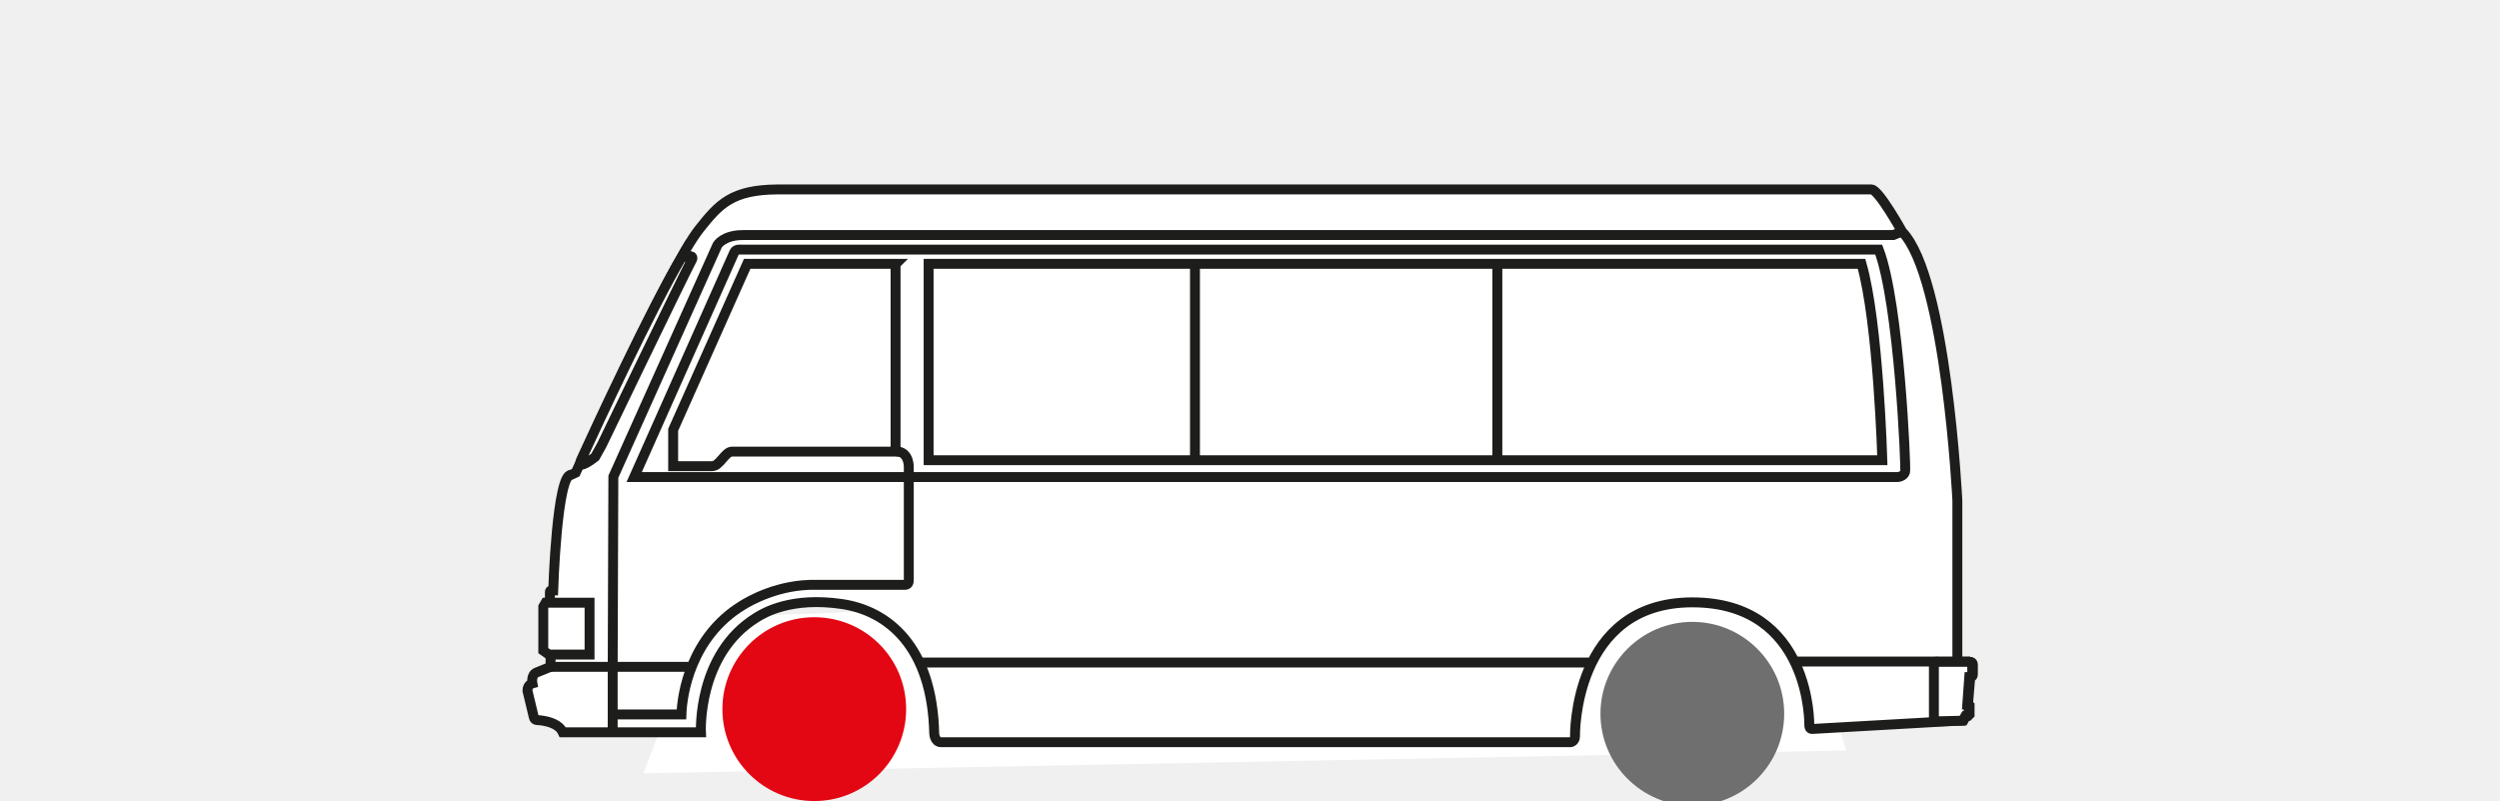
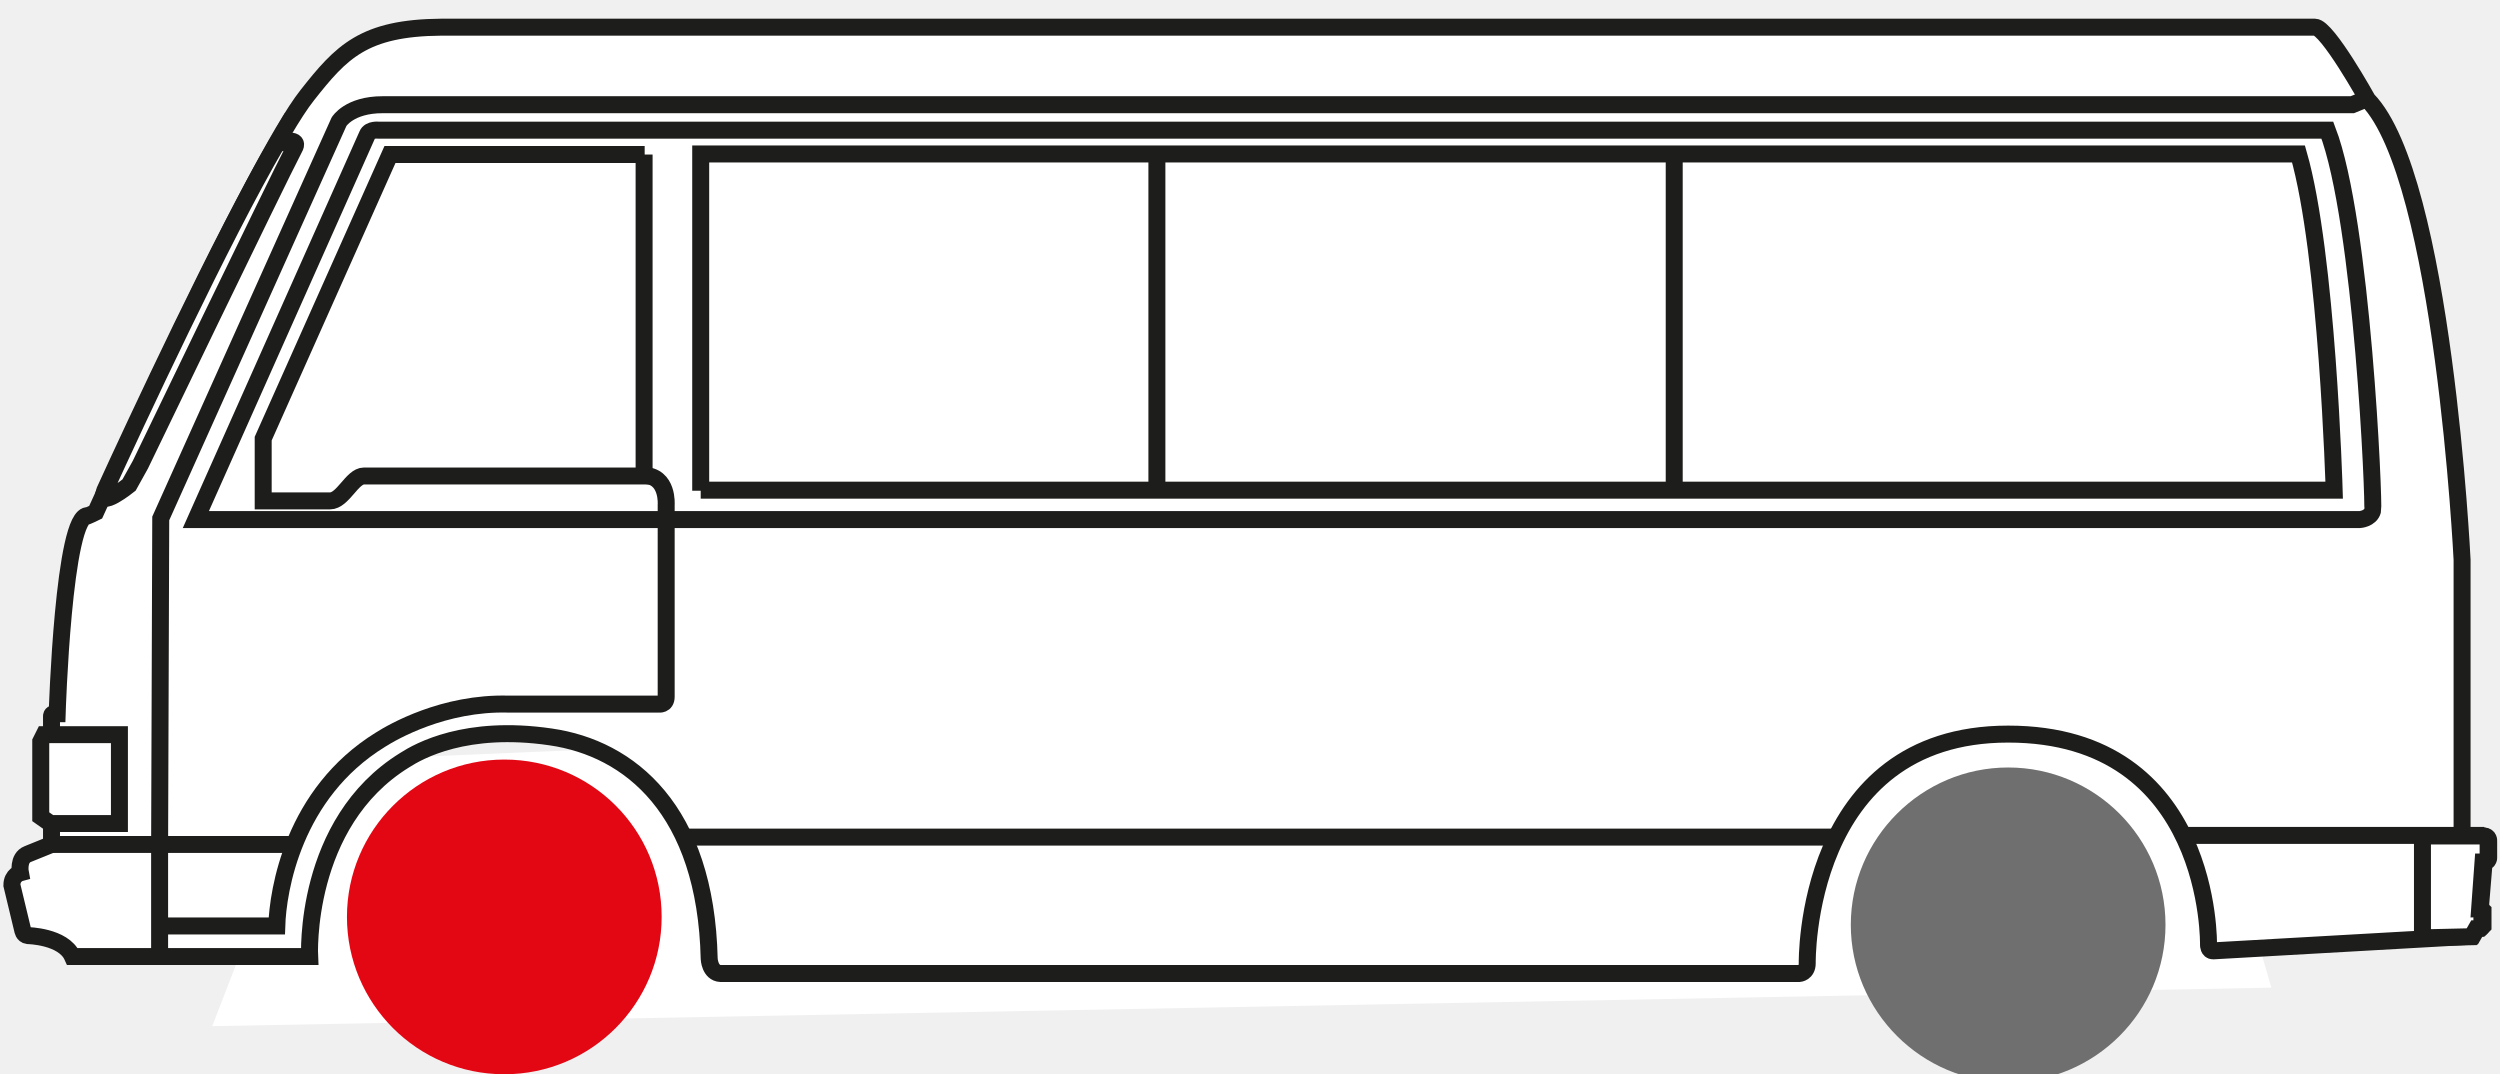
- <svg xmlns="http://www.w3.org/2000/svg" id="Capa_1" width="75.62" height="24.22" viewBox="0 0 75.62 24.22">
+ <svg xmlns="http://www.w3.org/2000/svg" id="Capa_1" width="44.17" height="18.97" viewBox="0 0 44.17 18.97">
  <defs>
-     <style>.cls-1{fill:#e30613;}.cls-1,.cls-2,.cls-3{stroke-width:0px;}.cls-2{fill:#706f6f;}.cls-3{fill:#fff;}.cls-4{fill:none;stroke:#1d1d1b;stroke-width:.3px;}</style>
+     <style>.cls-1{fill:none;stroke:#1d1d1b;stroke-width:.3px;}.cls-2{fill:#e30613;}.cls-2,.cls-3,.cls-4{stroke-width:0px;}.cls-3{fill:#706f6f;}.cls-4{fill:#fff;}</style>
  </defs>
-   <line class="cls-4" x1="20.91" y1="21.73" x2="55.73" y2="21.73" />
-   <polygon class="cls-3" points="55.86 22.7 54.73 18.82 49.23 17.51 21.29 18.7 19.47 23.39 55.86 22.7" />
-   <path class="cls-3" d="M16.64,18.21v-.31s0-.04.04-.04h.06s.11-3.56.55-3.5c0,0,.07-.03.13-.06,0,0,2.81-6.2,3.74-7.37.6-.76.99-1.19,2.37-1.2h33.1c.22,0,.93,1.28.93,1.28,1.34,1.38,1.67,8.13,1.67,8.13v4.88h.38c.1,0,.09.09.09.09v.28s.01.09-.08.09l-.06.73v.09s.04.04.04.04v.27s-.04.04-.04.04h-.06l-.08.14-4.59.26c-.08,0-.08-.1-.08-.1,0,0,.08-3.73-3.54-3.73s-3.55,4.05-3.55,4.05c0,.17-.14.18-.14.18h-19.05c-.19-.01-.2-.26-.2-.26-.06-2.64-1.41-3.72-2.8-3.92-1.5-.22-2.33.25-2.58.41-1.8,1.11-1.68,3.47-1.68,3.47h-4.18c-.16-.36-.79-.37-.79-.37-.08-.01-.09-.1-.09-.1l-.19-.79c0-.18.15-.22.15-.22,0,0-.05-.26.13-.33l.42-.17v-.41" />
-   <path class="cls-4" d="M16.64,18.21v-.31s0-.04.04-.04h.06s.11-3.56.55-3.5c0,0,.07-.03.13-.06,0,0,2.81-6.2,3.74-7.37.6-.76.99-1.19,2.37-1.2h33.1c.22,0,.93,1.28.93,1.28,1.34,1.38,1.67,8.13,1.67,8.13v4.88h.38c.1,0,.09.09.09.09v.28s.01.09-.08.09l-.06.73v.09s.04.04.04.04v.27s-.04.04-.04.04h-.06l-.08.14-4.59.26c-.08,0-.08-.1-.08-.1,0,0,.08-3.73-3.54-3.73s-3.55,4.05-3.55,4.05c0,.17-.14.18-.14.18h-19.05c-.19-.01-.2-.26-.2-.26-.06-2.64-1.41-3.72-2.8-3.92-1.5-.22-2.33.25-2.58.41-1.8,1.11-1.68,3.47-1.68,3.47h-4.18c-.16-.36-.79-.37-.79-.37-.08-.01-.09-.1-.09-.1l-.19-.79c0-.18.15-.22.15-.22,0,0-.05-.26.13-.33l.42-.17v-.41" />
-   <path class="cls-3" d="M19.19,14.43l3.03-6.8c.04-.1.2-.08.2-.08h34.43c.62,1.61.83,6.62.8,6.72-.04.15-.23.16-.23.16H19.19Z" />
-   <path class="cls-4" d="M19.19,14.43l3.03-6.8c.04-.1.2-.08.2-.08h34.43c.62,1.61.83,6.62.8,6.72-.04.15-.23.16-.23.16H19.19Z" />
-   <path class="cls-3" d="M20.62,7.8c.21-.09.4-.08.31.07-.32.61-2.72,5.59-2.72,5.59l-.2.36s-.56.45-.43.1c.52-1.14,2.09-4.51,3.04-6.13" />
-   <path class="cls-4" d="M20.62,7.8c.21-.09.4-.08.31.07-.32.61-2.72,5.59-2.72,5.59l-.2.36s-.56.45-.43.1c.52-1.14,2.09-4.51,3.04-6.13Z" />
-   <path class="cls-4" d="M57.56,7l-.27.11H22.48c-.59,0-.77.3-.77.3l-3.15,7.01-.02,5.77v1.97M18.59,21.61h2.03c.02-.63.29-2.34,1.83-3.29.22-.14,1.12-.66,2.26-.63h2.66s.13.02.13-.13v-3.39s.04-.52-.4-.52M20.9,20.17h-4.25" />
-   <line class="cls-3" x1="59.62" y1="20.01" x2="54.34" y2="20.01" />
-   <line class="cls-4" x1="59.62" y1="20.01" x2="54.34" y2="20.01" />
-   <line class="cls-4" x1="48.13" y1="20.04" x2="27.83" y2="20.04" />
-   <path class="cls-3" d="M27.11,7.98h-4.5l-2.24,5.02v1.1h1.18c.23,0,.39-.44.6-.44h4.95v-5.67Z" />
-   <path class="cls-4" d="M27.11,7.98h-4.5l-2.24,5.02v1.1h1.18c.23,0,.39-.44.6-.44h4.95v-5.67Z" />
-   <path class="cls-3" d="M28.1,13.92v-5.94h28.23c.51,1.77.63,5.94.63,5.94h-28.86Z" />
-   <path class="cls-4" d="M28.1,13.92v-5.94h28.23c.51,1.77.63,5.94.63,5.94h-28.86Z" />
-   <line class="cls-4" x1="36.16" y1="8" x2="36.16" y2="13.92" />
-   <line class="cls-4" x1="45.31" y1="8" x2="45.31" y2="13.92" />
-   <polygon class="cls-3" points="17.84 18.23 16.66 18.23 16.51 18.23 16.44 18.35 16.44 19.68 16.61 19.8 17.84 19.8 17.84 18.23" />
-   <polygon class="cls-4" points="17.84 18.23 16.66 18.23 16.51 18.23 16.44 18.35 16.44 19.68 16.61 19.8 17.84 19.8 17.84 18.23" />
-   <path class="cls-3" d="M58.52,21.81v-1.68s-.04-.15.13-.11h.92s.11-.02.11.11v.25s.02.1-.09.1l-.06.83s.04,0,.04.07v.22s.01.06-.06.06h-.04l-.08.14-.87.02Z" />
-   <path class="cls-4" d="M58.52,21.81v-1.68s-.04-.15.13-.11h.92s.11-.02.11.11v.25s.02.1-.09.1l-.06.83s.04,0,.04.07v.22s.01.06-.06.06h-.04l-.08.14-.87.02Z" />
-   <path class="cls-1" d="M27.42,21.45c0,1.53-1.24,2.78-2.78,2.78s-2.78-1.25-2.78-2.78,1.24-2.78,2.78-2.78,2.78,1.24,2.78,2.78" />
-   <path class="cls-2" d="M53.99,21.59c0,1.54-1.25,2.78-2.78,2.78s-2.78-1.25-2.78-2.78,1.25-2.78,2.78-2.78,2.78,1.24,2.78,2.78" />
+   <line class="cls-1" x1="5.18" y1="16.48" x2="40.01" y2="16.48" />
+   <polygon class="cls-4" points="40.13 17.45 39.01 13.57 33.51 12.26 5.56 13.45 3.75 18.13 40.13 17.45" />
+   <path class="cls-4" d="M.91,12.96v-.31s0-.04.04-.04h.06s.11-3.56.55-3.5c0,0,.07-.03.13-.06,0,0,2.81-6.2,3.74-7.37.6-.76.99-1.19,2.37-1.2h33.1c.22,0,.93,1.28.93,1.28,1.34,1.38,1.67,8.13,1.67,8.13v4.88h.38c.1,0,.09.09.09.09v.28s.01.09-.08.09l-.06.73v.09s.04.04.04.04v.27s-.04.04-.04.04h-.06l-.08.14-4.59.26c-.08,0-.08-.1-.08-.1,0,0,.08-3.73-3.54-3.73s-3.55,4.05-3.55,4.05c0,.17-.14.18-.14.18H12.73c-.19-.01-.2-.26-.2-.26-.06-2.64-1.41-3.72-2.8-3.92-1.5-.22-2.33.25-2.58.41-1.8,1.11-1.68,3.47-1.68,3.47H1.28c-.16-.36-.79-.37-.79-.37-.08-.01-.09-.1-.09-.1l-.19-.79c0-.18.15-.22.15-.22,0,0-.05-.26.13-.33l.42-.17v-.41" />
+   <path class="cls-1" d="M.91,12.96v-.31s0-.04.04-.04h.06s.11-3.56.55-3.5c0,0,.07-.03.13-.06,0,0,2.81-6.2,3.74-7.37.6-.76.99-1.19,2.37-1.2h33.1c.22,0,.93,1.28.93,1.28,1.34,1.38,1.67,8.13,1.67,8.13v4.88h.38c.1,0,.09.09.09.09v.28s.01.09-.08.09l-.06.73v.09s.04.04.04.04v.27s-.04.04-.04.04h-.06l-.08.14-4.59.26c-.08,0-.08-.1-.08-.1,0,0,.08-3.73-3.54-3.73s-3.55,4.05-3.55,4.05c0,.17-.14.18-.14.18H12.73c-.19-.01-.2-.26-.2-.26-.06-2.64-1.41-3.72-2.8-3.92-1.5-.22-2.33.25-2.58.41-1.8,1.11-1.68,3.47-1.68,3.47H1.28c-.16-.36-.79-.37-.79-.37-.08-.01-.09-.1-.09-.1l-.19-.79c0-.18.15-.22.15-.22,0,0-.05-.26.13-.33l.42-.17v-.41" />
+   <path class="cls-4" d="M3.46,9.18l3.03-6.8c.04-.1.2-.08.2-.08h34.43c.62,1.61.83,6.62.8,6.72-.04.15-.23.16-.23.16H3.46Z" />
+   <path class="cls-1" d="M3.46,9.18l3.03-6.8c.04-.1.2-.08.2-.08h34.43c.62,1.61.83,6.62.8,6.72-.04.15-.23.16-.23.16H3.46Z" />
+   <path class="cls-4" d="M4.89,2.55c.21-.09.4-.08.31.07-.32.61-2.72,5.59-2.72,5.59l-.2.36s-.56.45-.43.1c.52-1.14,2.09-4.51,3.04-6.13" />
+   <path class="cls-1" d="M4.89,2.55c.21-.09.4-.08.31.07-.32.61-2.72,5.59-2.72,5.59l-.2.36s-.56.45-.43.1c.52-1.14,2.09-4.51,3.04-6.13Z" />
+   <path class="cls-1" d="M41.83,1.74l-.27.11H6.76c-.59,0-.77.3-.77.3l-3.15,7.01-.02,5.77v1.97M2.86,16.36h2.03c.02-.63.29-2.34,1.83-3.29.22-.14,1.12-.66,2.26-.63h2.66s.13.02.13-.13v-3.39s.04-.52-.4-.52M5.17,14.92H.92" />
+   <line class="cls-4" x1="43.89" y1="14.76" x2="38.61" y2="14.76" />
+   <line class="cls-1" x1="43.89" y1="14.76" x2="38.61" y2="14.76" />
+   <line class="cls-1" x1="32.4" y1="14.79" x2="12.11" y2="14.79" />
+   <path class="cls-4" d="M11.39,2.73h-4.5l-2.24,5.02v1.1h1.18c.23,0,.39-.44.6-.44h4.95V2.73Z" />
+   <path class="cls-1" d="M11.39,2.73h-4.5l-2.24,5.02v1.1h1.18c.23,0,.39-.44.6-.44h4.95V2.73Z" />
+   <path class="cls-4" d="M12.38,8.67V2.72h28.23c.51,1.77.63,5.94.63,5.94H12.38Z" />
+   <path class="cls-1" d="M12.38,8.67V2.72h28.23c.51,1.77.63,5.94.63,5.94H12.38Z" />
+   <line class="cls-1" x1="20.44" y1="2.75" x2="20.44" y2="8.67" />
+   <line class="cls-1" x1="29.58" y1="2.75" x2="29.58" y2="8.67" />
+   <polygon class="cls-4" points="2.11 12.98 .93 12.98 .78 12.98 .72 13.1 .72 14.43 .89 14.55 2.11 14.55 2.11 12.98" />
+   <polygon class="cls-1" points="2.11 12.98 .93 12.98 .78 12.98 .72 13.1 .72 14.43 .89 14.55 2.11 14.55 2.11 12.98" />
+   <path class="cls-4" d="M42.8,16.56v-1.68s-.04-.15.13-.11h.92s.11-.02.11.11v.25s.02.1-.09.1l-.06.83s.04,0,.04.07v.22s.01.06-.06.06h-.04l-.08.14-.87.02Z" />
+   <path class="cls-1" d="M42.8,16.56v-1.68s-.04-.15.13-.11h.92s.11-.02.11.11v.25s.02.1-.09.1l-.06.83s.04,0,.04.07v.22s.01.06-.06.06h-.04l-.08.14-.87.02Z" />
+   <path class="cls-2" d="M11.69,16.2c0,1.53-1.24,2.78-2.78,2.78s-2.78-1.25-2.78-2.78,1.24-2.78,2.78-2.78,2.78,1.24,2.78,2.78" />
+   <path class="cls-3" d="M38.26,16.34c0,1.54-1.25,2.78-2.78,2.78s-2.78-1.25-2.78-2.78,1.25-2.78,2.78-2.78,2.78,1.24,2.78,2.78" />
</svg>
